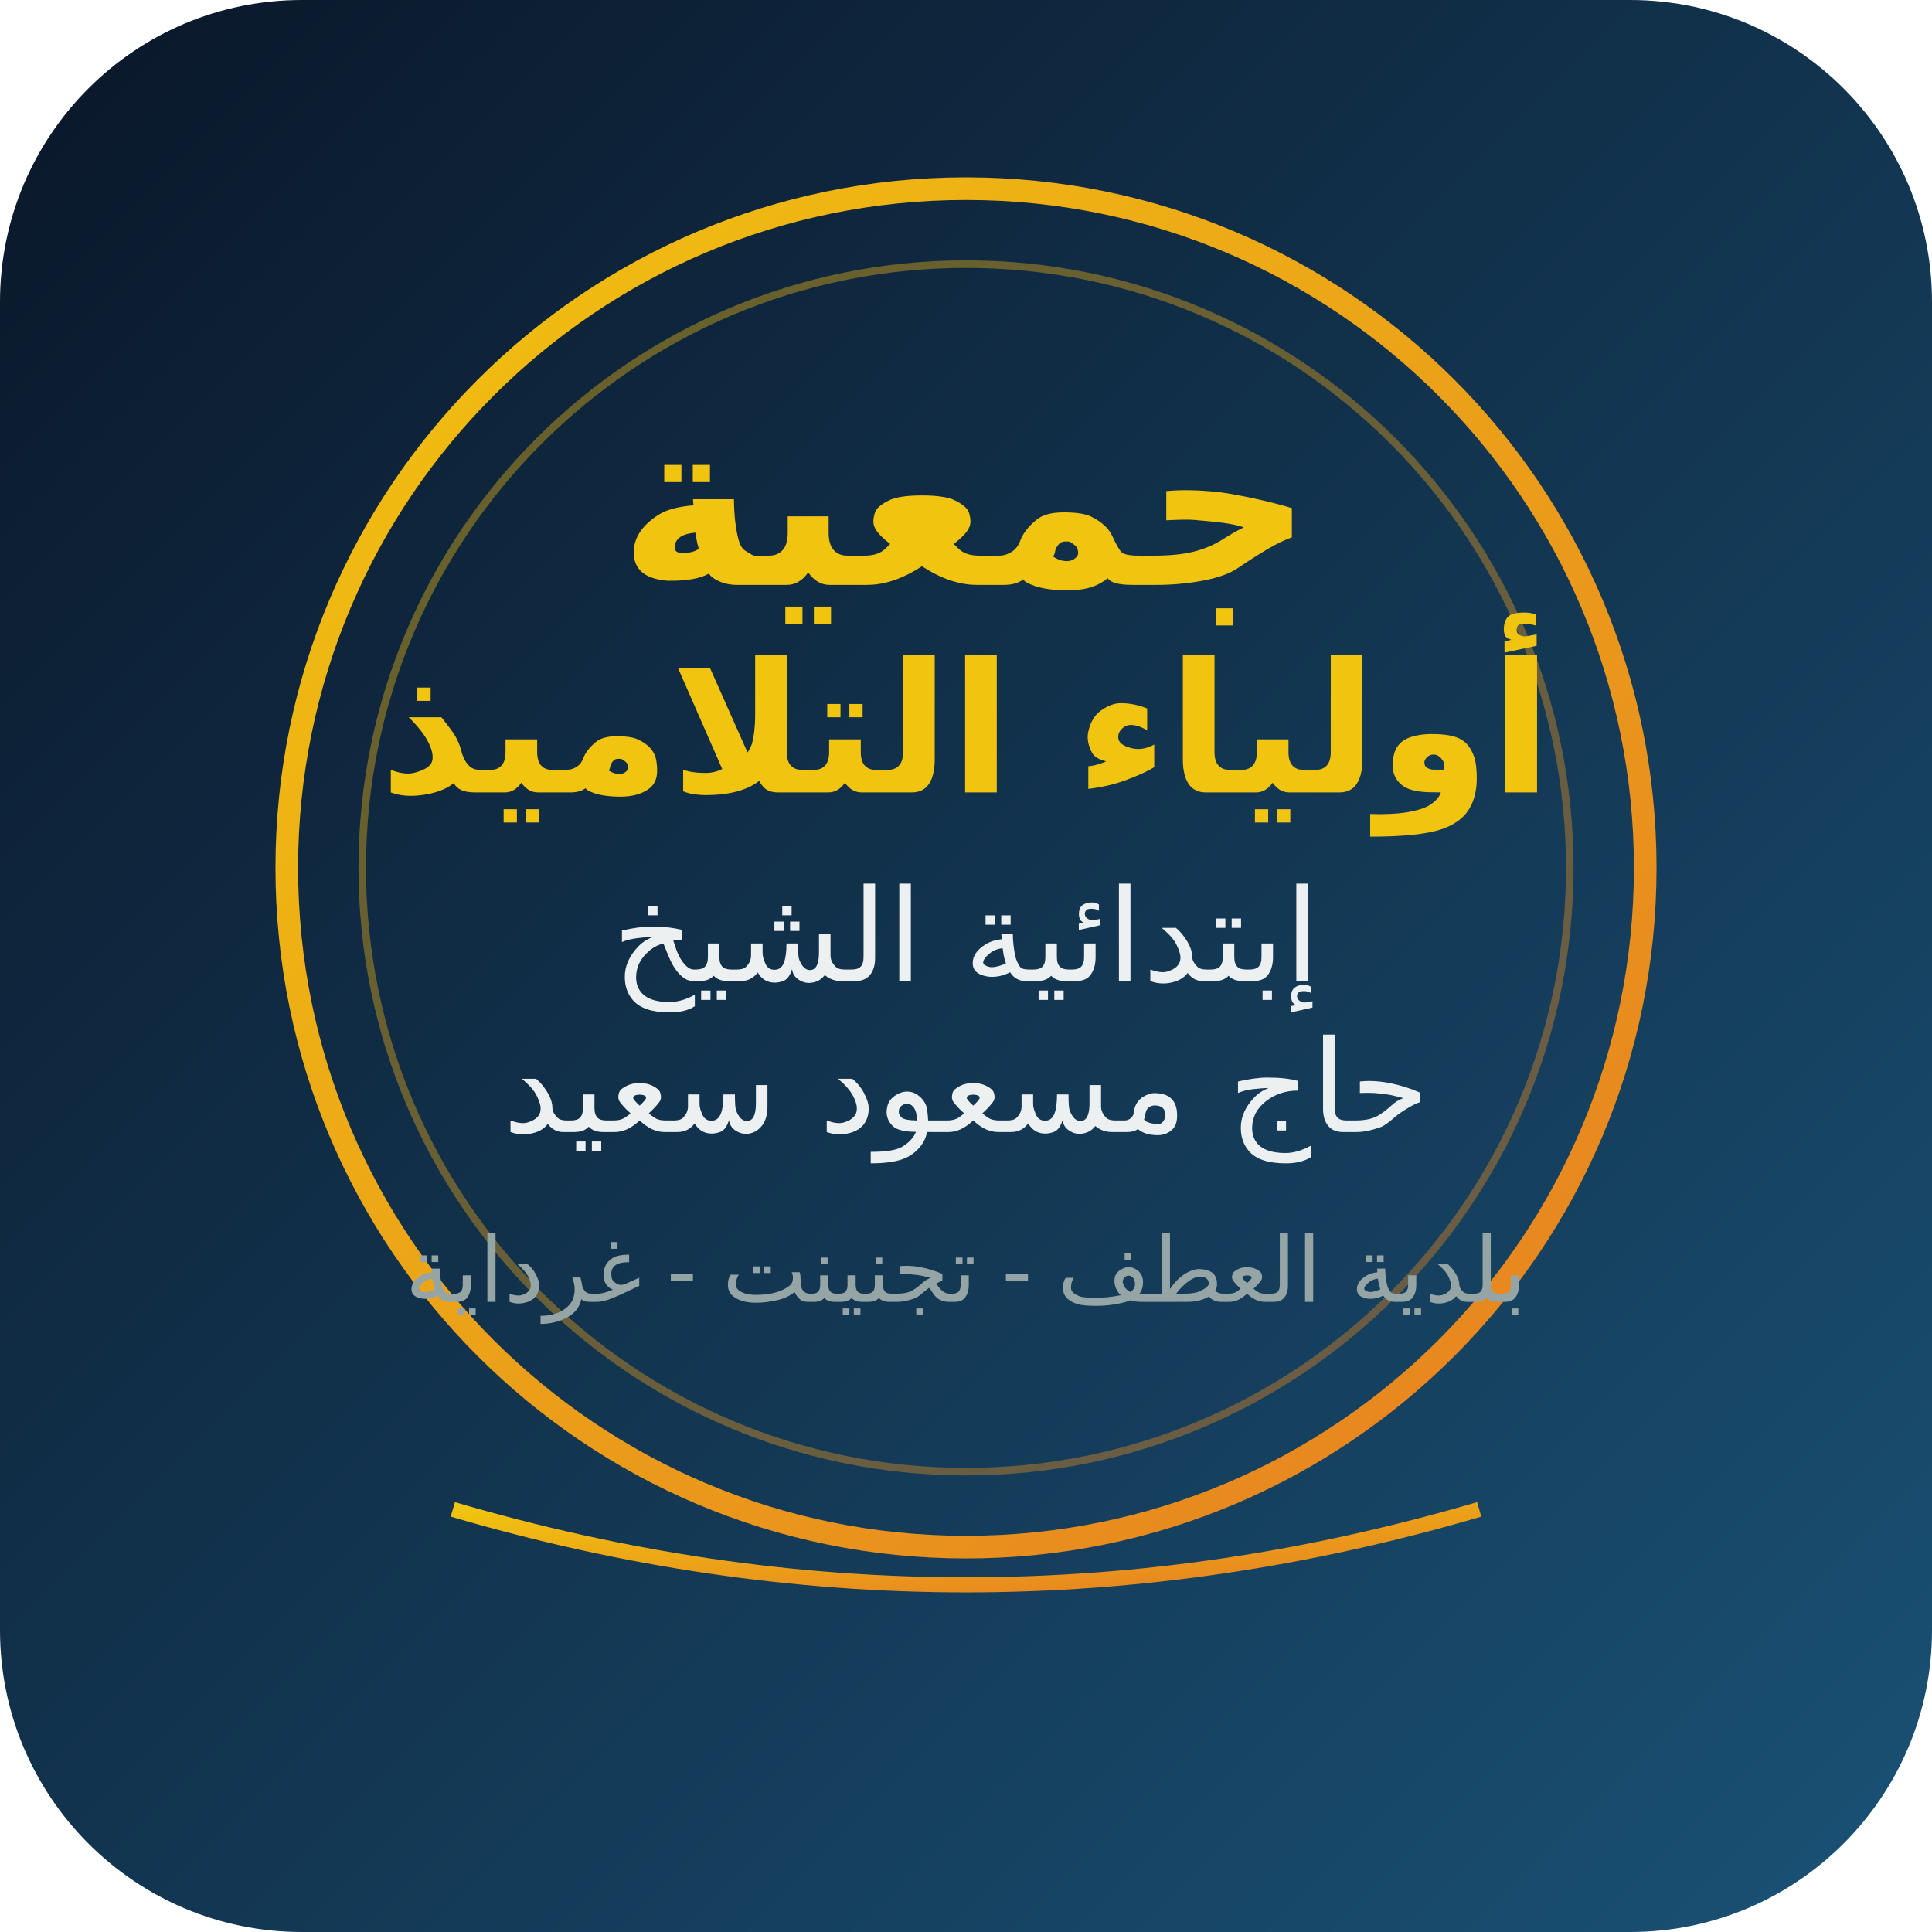
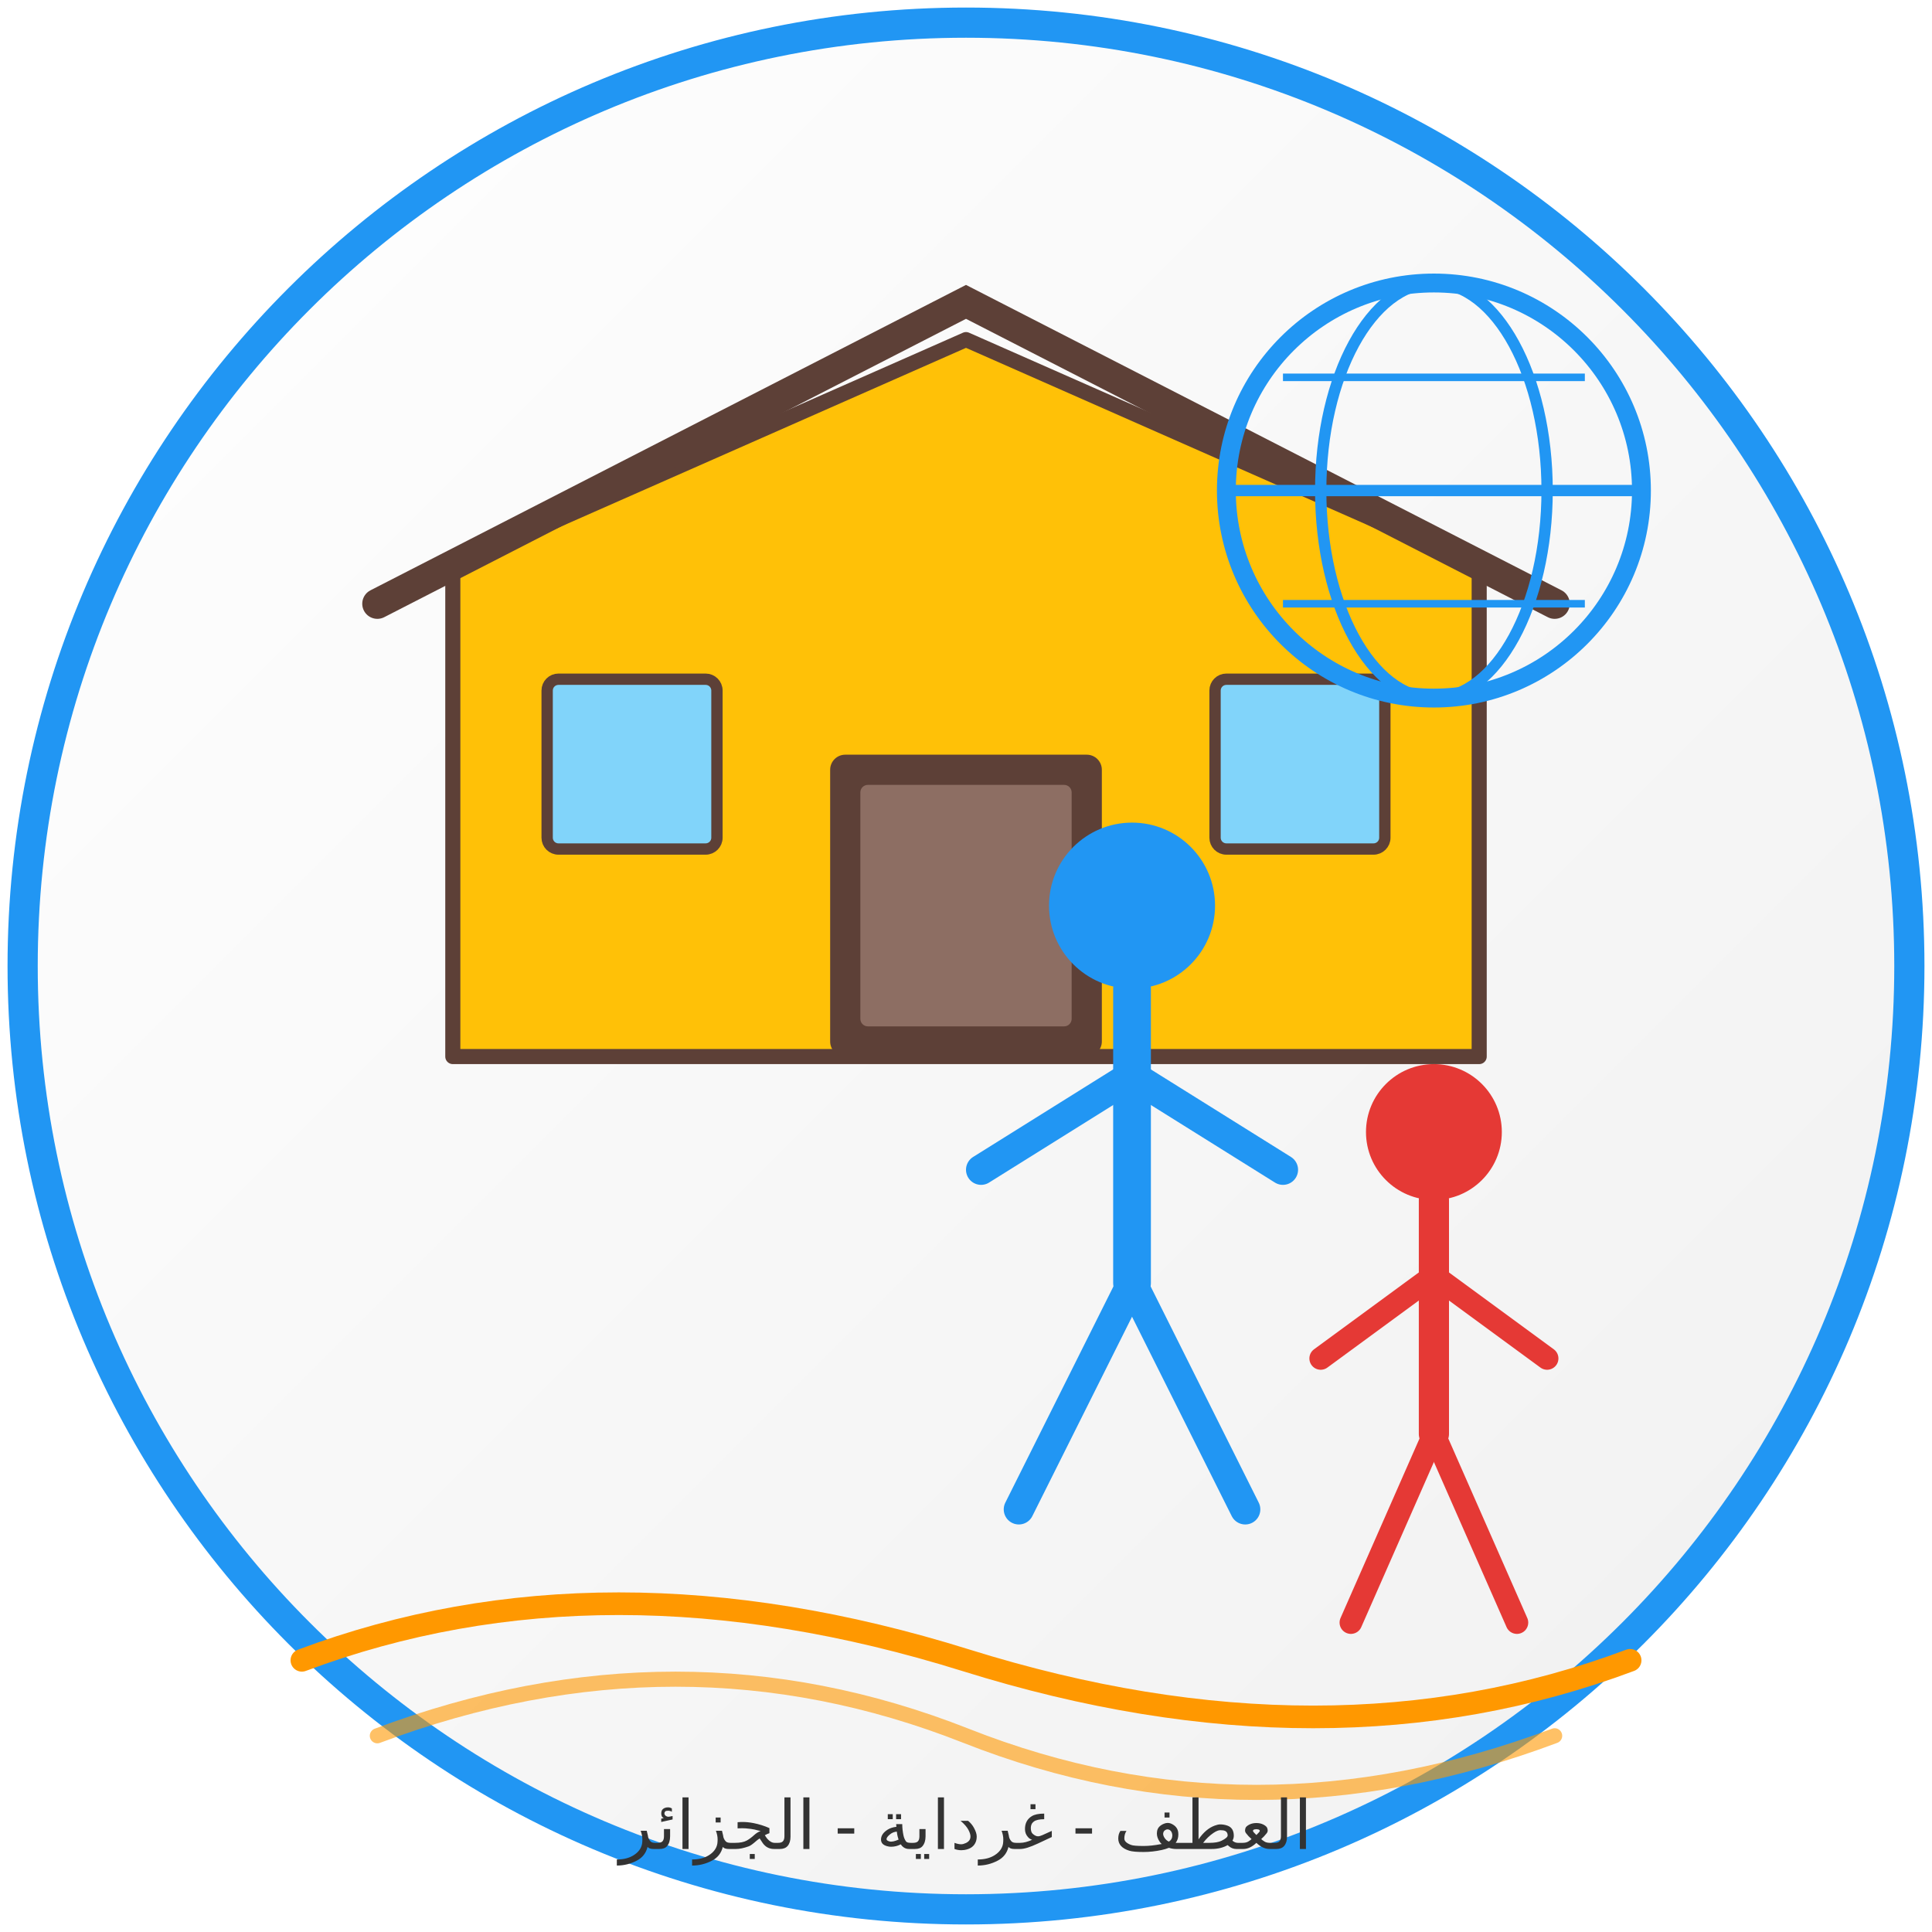
<svg xmlns="http://www.w3.org/2000/svg" viewBox="0 0 512 512">
  <defs>
    <linearGradient id="bg" x1="0%" y1="0%" x2="100%" y2="100%">
-       <stop offset="0%" style="stop-color:#0a1628" />
-       <stop offset="100%" style="stop-color:#1a5276" />
-     </linearGradient>
-     <linearGradient id="gold" x1="0%" y1="0%" x2="100%" y2="100%">
-       <stop offset="0%" style="stop-color:#f1c40f" />
-       <stop offset="100%" style="stop-color:#e67e22" />
+       <stop offset="0%" style="stop-color:#ffffff" />
+       <stop offset="100%" style="stop-color:#f0f0f0" />
    </linearGradient>
  </defs>
-   <rect width="512" height="512" rx="80" fill="url(#bg)" />
-   <circle cx="256" cy="230" r="180" fill="none" stroke="url(#gold)" stroke-width="6" />
-   <circle cx="256" cy="230" r="160" fill="none" stroke="url(#gold)" stroke-width="2" opacity="0.4" />
-   <text x="256" y="155" text-anchor="middle" fill="#f1c40f" font-size="62" font-weight="bold" font-family="Arial, sans-serif" direction="rtl">جمعية</text>
-   <text x="256" y="210" text-anchor="middle" fill="#f1c40f" font-size="48" font-weight="bold" font-family="Arial, sans-serif" direction="rtl">أولياء التلاميذ</text>
-   <text x="256" y="260" text-anchor="middle" fill="#ecf0f1" font-size="34" font-family="Arial, sans-serif" direction="rtl">إبتدائية الشيخ</text>
-   <text x="256" y="300" text-anchor="middle" fill="#ecf0f1" font-size="34" font-family="Arial, sans-serif" direction="rtl">حاج مسعود سعيد</text>
-   <text x="256" y="345" text-anchor="middle" fill="#95a5a6" font-size="24" font-family="Arial, sans-serif" direction="rtl">بلدية العطف - تجنينت - غرداية</text>
-   <path d="M120 400 Q256 440 392 400" fill="none" stroke="url(#gold)" stroke-width="4" />
+   <circle cx="256" cy="256" r="250" fill="url(#bg)" stroke="#2196F3" stroke-width="8" />
+   <path d="M120 280 L120 150 L256 90 L392 150 L392 280 Z" fill="#FFC107" stroke="#5D4037" stroke-width="4" stroke-linejoin="round" />
+   <path d="M100 160 L256 80 L412 160" fill="none" stroke="#5D4037" stroke-width="8" stroke-linecap="round" />
+   <rect x="220" y="200" width="72" height="80" fill="#5D4037" rx="4" />
+   <rect x="228" y="208" width="56" height="64" fill="#8D6E63" rx="2" />
+   <rect x="145" y="180" width="45" height="45" fill="#81D4FA" stroke="#5D4037" stroke-width="3" rx="3" />
+   <rect x="322" y="180" width="45" height="45" fill="#81D4FA" stroke="#5D4037" stroke-width="3" rx="3" />
+   <circle cx="380" cy="130" r="55" fill="none" stroke="#2196F3" stroke-width="5" />
+   <ellipse cx="380" cy="130" rx="30" ry="55" fill="none" stroke="#2196F3" stroke-width="3" />
+   <line x1="325" y1="130" x2="435" y2="130" stroke="#2196F3" stroke-width="3" />
+   <line x1="340" y1="100" x2="420" y2="100" stroke="#2196F3" stroke-width="2" />
+   <line x1="340" y1="160" x2="420" y2="160" stroke="#2196F3" stroke-width="2" />
+   <circle cx="300" cy="240" r="22" fill="#2196F3" />
+   <line x1="300" y1="262" x2="300" y2="340" stroke="#2196F3" stroke-width="10" stroke-linecap="round" />
+   <line x1="300" y1="285" x2="260" y2="310" stroke="#2196F3" stroke-width="8" stroke-linecap="round" />
+   <line x1="300" y1="285" x2="340" y2="310" stroke="#2196F3" stroke-width="8" stroke-linecap="round" />
+   <line x1="300" y1="340" x2="270" y2="400" stroke="#2196F3" stroke-width="8" stroke-linecap="round" />
+   <line x1="300" y1="340" x2="330" y2="400" stroke="#2196F3" stroke-width="8" stroke-linecap="round" />
+   <circle cx="380" cy="300" r="18" fill="#E53935" />
+   <line x1="380" y1="318" x2="380" y2="380" stroke="#E53935" stroke-width="8" stroke-linecap="round" />
+   <line x1="380" y1="338" x2="350" y2="360" stroke="#E53935" stroke-width="6" stroke-linecap="round" />
+   <line x1="380" y1="338" x2="410" y2="360" stroke="#E53935" stroke-width="6" stroke-linecap="round" />
+   <line x1="380" y1="380" x2="358" y2="430" stroke="#E53935" stroke-width="6" stroke-linecap="round" />
+   <line x1="380" y1="380" x2="402" y2="430" stroke="#E53935" stroke-width="6" stroke-linecap="round" />
+   <path d="M80 440 Q160 410 256 440 Q352 470 432 440" fill="none" stroke="#FF9800" stroke-width="6" stroke-linecap="round" />
+   <path d="M100 460 Q180 430 256 460 Q332 490 412 460" fill="none" stroke="#FF9800" stroke-width="4" stroke-linecap="round" opacity="0.6" />
+   <text x="256" y="490" text-anchor="middle" fill="#333" font-size="18" font-family="Arial, sans-serif">العطف - غرداية - الجزائر</text>
</svg>
